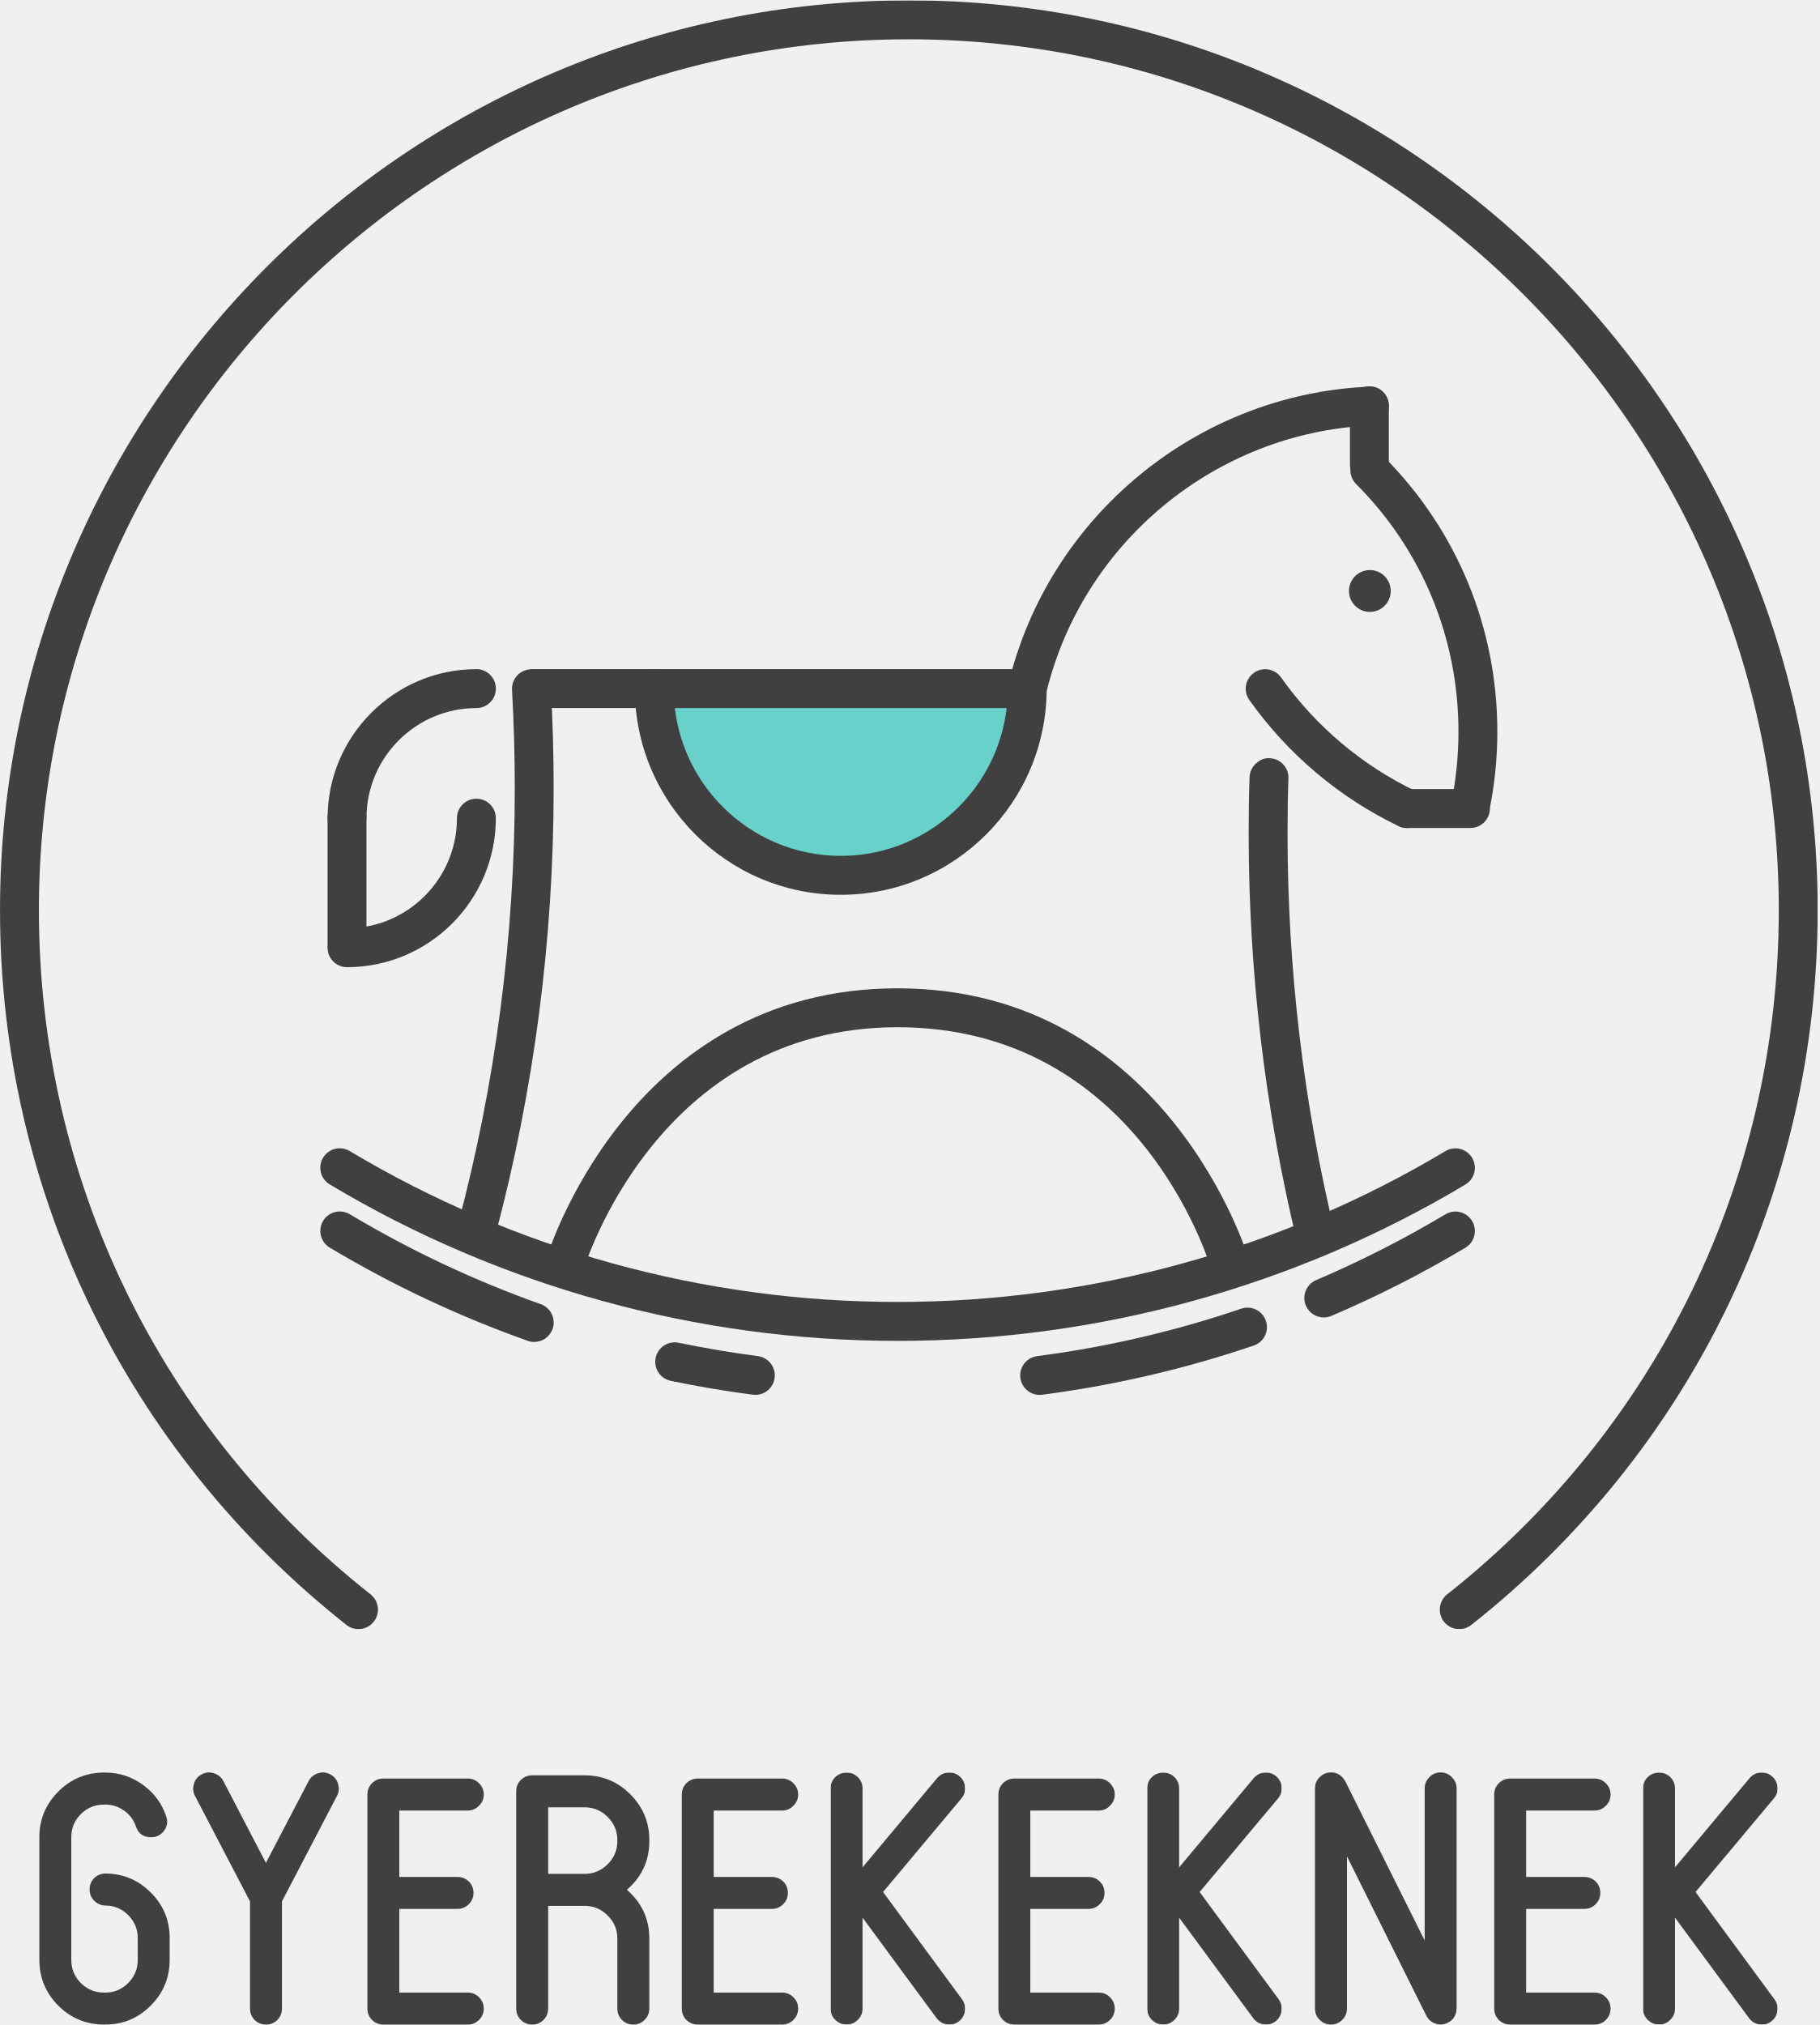
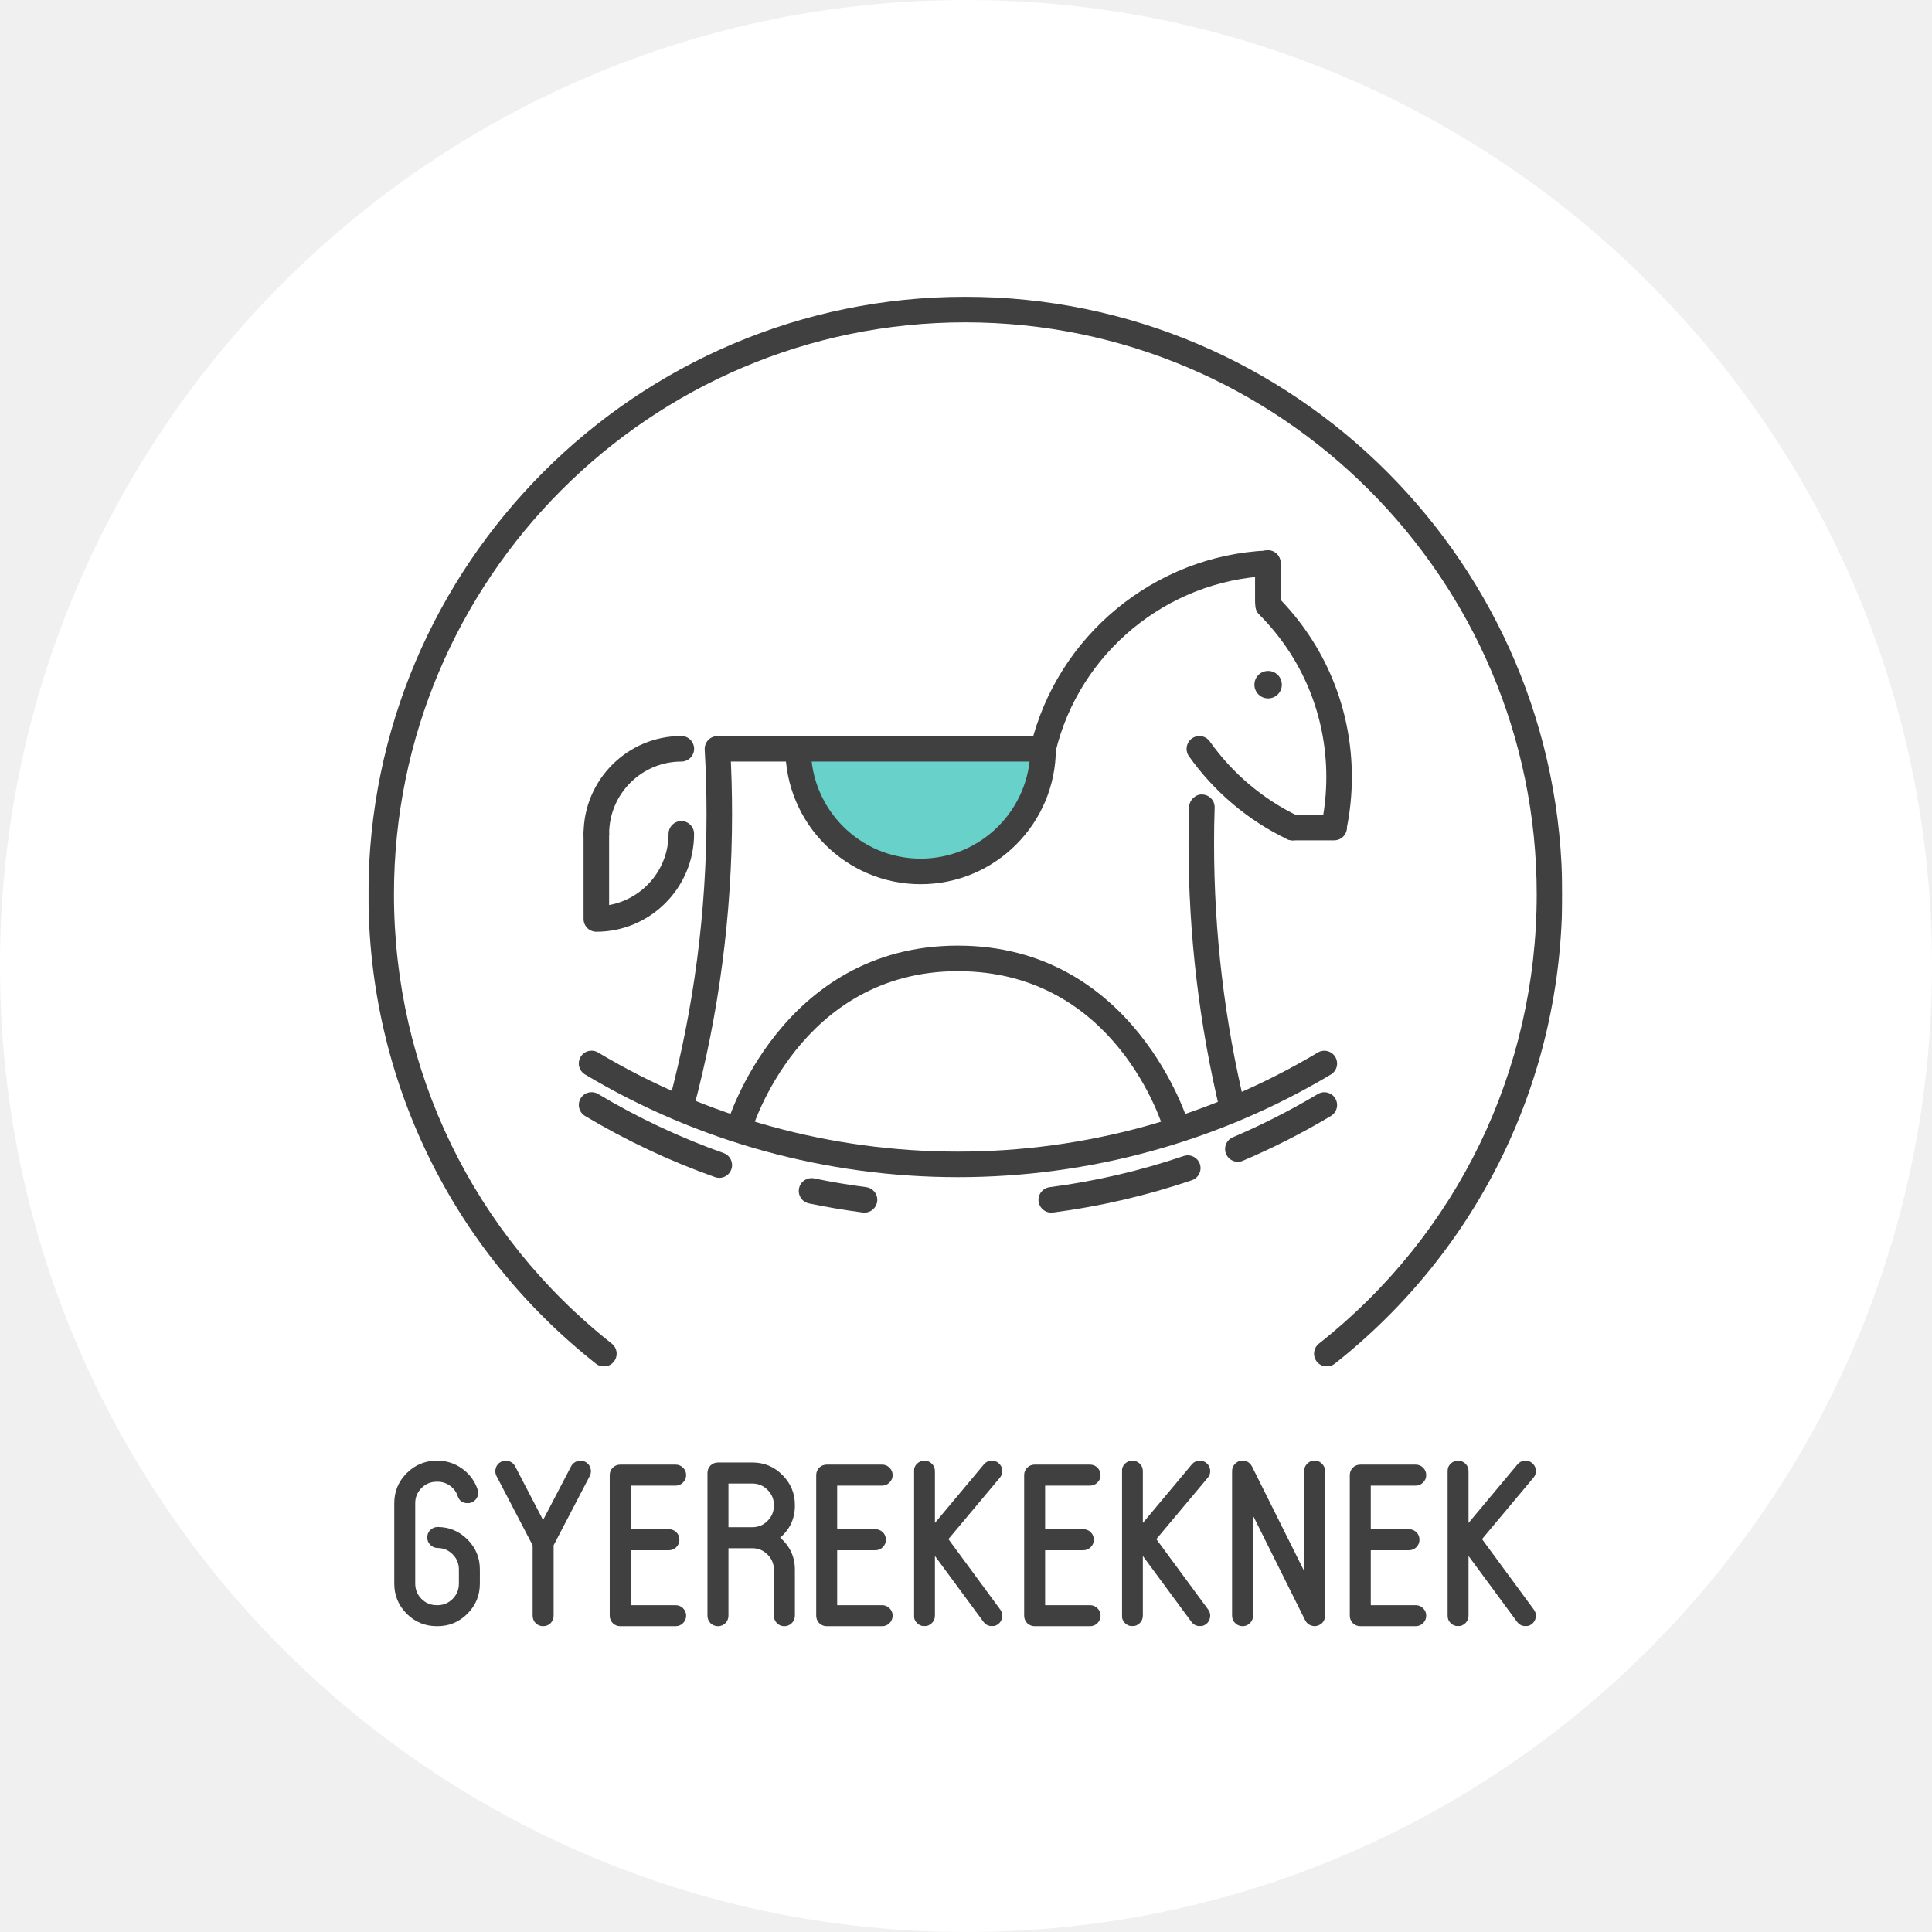
- <svg xmlns="http://www.w3.org/2000/svg" xmlns:xlink="http://www.w3.org/1999/xlink" width="133px" height="148px" viewBox="0 0 133 148" version="1.1">
+ <svg xmlns="http://www.w3.org/2000/svg" xmlns:xlink="http://www.w3.org/1999/xlink" width="215px" height="215px" viewBox="0 0 215 215" version="1.1">
  <defs>
-     <polygon id="path-1" points="0.002 18.888 9.836 18.888 9.836 0.464 0.002 0.464 0.002 18.888" />
-     <polygon id="path-3" points="0.41 18.888 10.241 18.888 10.241 0.464 0.41 0.464 0.41 18.888" />
-     <polygon id="path-5" points="0.735 18.888 10.568 18.888 10.568 0.464 0.735 0.464 0.735 18.888" />
-     <polygon id="path-7" points="132.851 0.001 132.851 119.041 0.001 119.041 0.001 0.001 132.851 0.001" />
+     <polygon id="path-1" points="0.002 18.888 9.836 18.888 9.836 0.464 0.002 0.464" />
+     <polygon id="path-3" points="0.41 18.888 10.241 18.888 10.241 0.464 0.41 0.464" />
+     <polygon id="path-5" points="0.735 18.888 10.568 18.888 10.568 0.464 0.735 0.464" />
+     <polygon id="path-7" points="132.851 0.001 132.851 119.041 0.001 119.041 0.001 0.001" />
  </defs>
-   <g id="monitor" stroke="none" stroke-width="1" fill="none" fill-rule="evenodd">
-     <g id="gyerekeknek" transform="translate(-616, -184)">
-       <g id="HEADER_ICON" transform="translate(616, 184)">
-         <path d="M75.078,50.328 C75.078,57.865 68.98,63.976 61.452,63.976 C53.925,63.976 47.82,57.865 47.82,50.328 L75.078,50.328 Z" id="Fill-1" fill="#68D1C9" />
-         <path d="M7.707,136.928 C9.005,136.937 10.116,137.404 11.031,138.328 C11.946,139.244 12.401,140.354 12.401,141.654 L12.401,143.23 C12.401,144.539 11.941,145.654 11.017,146.582 C10.094,147.507 8.982,147.967 7.684,147.967 L7.607,147.967 C6.303,147.967 5.186,147.507 4.259,146.582 C3.339,145.654 2.876,144.539 2.876,143.23 L2.876,134.277 C2.876,132.977 3.339,131.864 4.259,130.94 C5.186,130.015 6.303,129.551 7.607,129.551 L7.684,129.551 C8.707,129.551 9.633,129.853 10.454,130.453 C11.27,131.045 11.836,131.816 12.151,132.766 C12.279,133.133 12.225,133.477 11.992,133.802 C11.75,134.12 11.435,134.277 11.043,134.277 C10.486,134.277 10.119,134.024 9.943,133.514 C9.784,133.031 9.5,132.641 9.082,132.339 C8.667,132.041 8.201,131.89 7.684,131.89 L7.607,131.89 C6.939,131.89 6.374,132.123 5.908,132.59 C5.442,133.056 5.209,133.62 5.209,134.277 L5.209,143.23 C5.209,143.896 5.442,144.462 5.908,144.932 C6.374,145.398 6.939,145.632 7.607,145.632 L7.684,145.632 C8.34,145.632 8.903,145.398 9.369,144.932 C9.835,144.462 10.068,143.896 10.068,143.23 L10.068,141.654 C10.068,140.997 9.835,140.434 9.369,139.967 C8.903,139.5 8.34,139.267 7.684,139.267 C7.368,139.259 7.096,139.136 6.871,138.903 C6.655,138.678 6.547,138.408 6.547,138.092 C6.547,137.773 6.655,137.503 6.871,137.278 C7.096,137.054 7.368,136.937 7.684,136.928 L7.707,136.928 Z" id="Fill-3" fill="#404041" />
-         <path d="M24.13,129.677 C24.422,129.827 24.613,130.055 24.704,130.365 C24.803,130.672 24.781,130.968 24.63,131.253 L20.609,138.966 L20.609,146.793 C20.609,147.117 20.495,147.399 20.274,147.632 C20.04,147.857 19.759,147.968 19.435,147.968 C19.117,147.968 18.844,147.857 18.611,147.632 C18.387,147.399 18.273,147.117 18.273,146.793 L18.273,138.966 L14.249,131.253 C14.101,130.968 14.079,130.672 14.178,130.365 C14.266,130.055 14.462,129.827 14.749,129.677 C15.033,129.526 15.329,129.5 15.639,129.603 C15.946,129.702 16.176,129.893 16.326,130.177 L19.435,136.152 L22.555,130.177 C22.706,129.893 22.936,129.702 23.243,129.603 C23.553,129.5 23.846,129.526 24.13,129.677" id="Fill-5" fill="#404041" />
-         <path d="M34.181,145.631 C34.508,145.631 34.781,145.744 35.008,145.969 C35.241,146.202 35.358,146.476 35.358,146.794 C35.358,147.119 35.241,147.397 35.008,147.631 C34.781,147.855 34.508,147.969 34.181,147.969 L28.026,147.969 C27.702,147.969 27.421,147.855 27.188,147.631 C26.966,147.397 26.852,147.119 26.852,146.794 L26.852,131.152 C26.852,130.836 26.966,130.56 27.188,130.327 C27.421,130.102 27.702,129.988 28.026,129.988 L34.181,129.988 C34.508,129.988 34.781,130.102 35.008,130.327 C35.241,130.56 35.358,130.836 35.358,131.152 C35.358,131.476 35.241,131.752 35.008,131.977 C34.781,132.21 34.508,132.327 34.181,132.327 L29.185,132.327 L29.185,137.178 L33.431,137.178 C33.761,137.178 34.036,137.292 34.269,137.516 C34.494,137.741 34.608,138.017 34.608,138.341 C34.608,138.666 34.494,138.942 34.269,139.166 C34.036,139.4 33.761,139.516 33.431,139.516 L29.185,139.516 L29.185,145.631 L34.181,145.631 Z" id="Fill-7" fill="#404041" />
-         <path d="M40.065,136.953 L42.724,136.953 C43.384,136.953 43.943,136.72 44.41,136.253 C44.884,135.787 45.12,135.221 45.12,134.552 L45.12,134.478 C45.12,133.818 44.884,133.257 44.41,132.791 C43.943,132.324 43.384,132.091 42.724,132.091 L40.065,132.091 L40.065,136.953 Z M47.459,134.552 C47.459,135.986 46.913,137.175 45.819,138.117 C46.913,139.067 47.459,140.254 47.459,141.679 L47.459,146.792 C47.459,147.119 47.342,147.398 47.109,147.631 C46.882,147.856 46.609,147.969 46.282,147.969 C45.958,147.969 45.685,147.856 45.458,147.631 C45.234,147.398 45.12,147.119 45.12,146.792 L45.12,141.679 C45.12,141.022 44.884,140.458 44.41,139.992 C43.943,139.525 43.384,139.292 42.724,139.292 L40.065,139.292 L40.065,146.792 C40.065,147.119 39.954,147.398 39.726,147.631 C39.493,147.856 39.221,147.969 38.905,147.969 C38.578,147.969 38.3,147.856 38.067,147.631 C37.842,147.398 37.729,147.119 37.729,146.792 L37.729,130.913 C37.729,130.589 37.842,130.316 38.067,130.088 C38.3,129.863 38.578,129.752 38.905,129.752 L42.724,129.752 C44.032,129.752 45.148,130.213 46.069,131.141 C46.996,132.065 47.459,133.178 47.459,134.478 L47.459,134.552 Z" id="Fill-9" fill="#404041" />
-         <path d="M57.16,145.631 C57.486,145.631 57.759,145.744 57.986,145.969 C58.22,146.202 58.336,146.476 58.336,146.794 C58.336,147.119 58.22,147.397 57.986,147.631 C57.759,147.855 57.486,147.969 57.16,147.969 L51.004,147.969 C50.68,147.969 50.399,147.855 50.166,147.631 C49.944,147.397 49.831,147.119 49.831,146.794 L49.831,131.152 C49.831,130.836 49.944,130.56 50.166,130.327 C50.399,130.102 50.68,129.988 51.004,129.988 L57.16,129.988 C57.486,129.988 57.759,130.102 57.986,130.327 C58.22,130.56 58.336,130.836 58.336,131.152 C58.336,131.476 58.22,131.752 57.986,131.977 C57.759,132.21 57.486,132.327 57.16,132.327 L52.164,132.327 L52.164,137.178 L56.409,137.178 C56.739,137.178 57.015,137.292 57.248,137.516 C57.472,137.741 57.586,138.017 57.586,138.341 C57.586,138.666 57.472,138.942 57.248,139.166 C57.015,139.4 56.739,139.516 56.409,139.516 L52.164,139.516 L52.164,145.631 L57.16,145.631 Z" id="Fill-11" fill="#404041" />
-         <g id="Group-15" transform="translate(60.70388, 129.0832)">
+   <g id="Page-1" stroke="none" stroke-width="1" fill="none" fill-rule="evenodd">
+     <circle id="Oval" fill="#FFFFFF" cx="107.5" cy="107.5" r="107.5" />
+     <g id="kidsbig" transform="translate(41, 33)">
+       <path d="M75.078,50.328 C75.078,57.865 68.98,63.976 61.452,63.976 C53.925,63.976 47.82,57.865 47.82,50.328 L75.078,50.328 Z" id="Fill-1" fill="#68D1C9" fill-rule="nonzero" />
+       <path d="M7.707,136.928 C9.005,136.937 10.116,137.404 11.031,138.328 C11.946,139.244 12.401,140.354 12.401,141.654 L12.401,143.23 C12.401,144.539 11.941,145.654 11.017,146.582 C10.094,147.507 8.982,147.967 7.684,147.967 L7.607,147.967 C6.303,147.967 5.186,147.507 4.259,146.582 C3.339,145.654 2.876,144.539 2.876,143.23 L2.876,134.277 C2.876,132.977 3.339,131.864 4.259,130.94 C5.186,130.015 6.303,129.551 7.607,129.551 L7.684,129.551 C8.707,129.551 9.633,129.853 10.454,130.453 C11.27,131.045 11.836,131.816 12.151,132.766 C12.279,133.133 12.225,133.477 11.992,133.802 C11.75,134.12 11.435,134.277 11.043,134.277 C10.486,134.277 10.119,134.024 9.943,133.514 C9.784,133.031 9.5,132.641 9.082,132.339 C8.667,132.041 8.201,131.89 7.684,131.89 L7.607,131.89 C6.939,131.89 6.374,132.123 5.908,132.59 C5.442,133.056 5.209,133.62 5.209,134.277 L5.209,143.23 C5.209,143.896 5.442,144.462 5.908,144.932 C6.374,145.398 6.939,145.632 7.607,145.632 L7.684,145.632 C8.34,145.632 8.903,145.398 9.369,144.932 C9.835,144.462 10.068,143.896 10.068,143.23 L10.068,141.654 C10.068,140.997 9.835,140.434 9.369,139.967 C8.903,139.5 8.34,139.267 7.684,139.267 C7.368,139.259 7.096,139.136 6.871,138.903 C6.655,138.678 6.547,138.408 6.547,138.092 C6.547,137.773 6.655,137.503 6.871,137.278 C7.096,137.054 7.368,136.937 7.684,136.928 L7.707,136.928 Z" id="Fill-3" fill="#404041" fill-rule="nonzero" />
+       <path d="M24.13,129.677 C24.422,129.827 24.613,130.055 24.704,130.365 C24.803,130.672 24.781,130.968 24.63,131.253 L20.609,138.966 L20.609,146.793 C20.609,147.117 20.495,147.399 20.274,147.632 C20.04,147.857 19.759,147.968 19.435,147.968 C19.117,147.968 18.844,147.857 18.611,147.632 C18.387,147.399 18.273,147.117 18.273,146.793 L18.273,138.966 L14.249,131.253 C14.101,130.968 14.079,130.672 14.178,130.365 C14.266,130.055 14.462,129.827 14.749,129.677 C15.033,129.526 15.329,129.5 15.639,129.603 C15.946,129.702 16.176,129.893 16.326,130.177 L19.435,136.152 L22.555,130.177 C22.706,129.893 22.936,129.702 23.243,129.603 C23.553,129.5 23.846,129.526 24.13,129.677" id="Fill-5" fill="#404041" fill-rule="nonzero" />
+       <path d="M34.181,145.631 C34.508,145.631 34.781,145.744 35.008,145.969 C35.241,146.202 35.358,146.476 35.358,146.794 C35.358,147.119 35.241,147.397 35.008,147.631 C34.781,147.855 34.508,147.969 34.181,147.969 L28.026,147.969 C27.702,147.969 27.421,147.855 27.188,147.631 C26.966,147.397 26.852,147.119 26.852,146.794 L26.852,131.152 C26.852,130.836 26.966,130.56 27.188,130.327 C27.421,130.102 27.702,129.988 28.026,129.988 L34.181,129.988 C34.508,129.988 34.781,130.102 35.008,130.327 C35.241,130.56 35.358,130.836 35.358,131.152 C35.358,131.476 35.241,131.752 35.008,131.977 C34.781,132.21 34.508,132.327 34.181,132.327 L29.185,132.327 L29.185,137.178 L33.431,137.178 C33.761,137.178 34.036,137.292 34.269,137.516 C34.494,137.741 34.608,138.017 34.608,138.341 C34.608,138.666 34.494,138.942 34.269,139.166 C34.036,139.4 33.761,139.516 33.431,139.516 L29.185,139.516 L29.185,145.631 L34.181,145.631 Z" id="Fill-7" fill="#404041" fill-rule="nonzero" />
+       <path d="M40.065,136.953 L42.724,136.953 C43.384,136.953 43.943,136.72 44.41,136.253 C44.884,135.787 45.12,135.221 45.12,134.552 L45.12,134.478 C45.12,133.818 44.884,133.257 44.41,132.791 C43.943,132.324 43.384,132.091 42.724,132.091 L40.065,132.091 L40.065,136.953 Z M47.459,134.552 C47.459,135.986 46.913,137.175 45.819,138.117 C46.913,139.067 47.459,140.254 47.459,141.679 L47.459,146.792 C47.459,147.119 47.342,147.398 47.109,147.631 C46.882,147.856 46.609,147.969 46.282,147.969 C45.958,147.969 45.685,147.856 45.458,147.631 C45.234,147.398 45.12,147.119 45.12,146.792 L45.12,141.679 C45.12,141.022 44.884,140.458 44.41,139.992 C43.943,139.525 43.384,139.292 42.724,139.292 L40.065,139.292 L40.065,146.792 C40.065,147.119 39.954,147.398 39.726,147.631 C39.493,147.856 39.221,147.969 38.905,147.969 C38.578,147.969 38.3,147.856 38.067,147.631 C37.842,147.398 37.729,147.119 37.729,146.792 L37.729,130.913 C37.729,130.589 37.842,130.316 38.067,130.088 C38.3,129.863 38.578,129.752 38.905,129.752 L42.724,129.752 C44.032,129.752 45.148,130.213 46.069,131.141 C46.996,132.065 47.459,133.178 47.459,134.478 L47.459,134.552 Z" id="Fill-9" fill="#404041" fill-rule="nonzero" />
+       <path d="M57.16,145.631 C57.486,145.631 57.759,145.744 57.986,145.969 C58.22,146.202 58.336,146.476 58.336,146.794 C58.336,147.119 58.22,147.397 57.986,147.631 C57.759,147.855 57.486,147.969 57.16,147.969 L51.004,147.969 C50.68,147.969 50.399,147.855 50.166,147.631 C49.944,147.397 49.831,147.119 49.831,146.794 L49.831,131.152 C49.831,130.836 49.944,130.56 50.166,130.327 C50.399,130.102 50.68,129.988 51.004,129.988 L57.16,129.988 C57.486,129.988 57.759,130.102 57.986,130.327 C58.22,130.56 58.336,130.836 58.336,131.152 C58.336,131.476 58.22,131.752 57.986,131.977 C57.759,132.21 57.486,132.327 57.16,132.327 L52.164,132.327 L52.164,137.178 L56.409,137.178 C56.739,137.178 57.015,137.292 57.248,137.516 C57.472,137.741 57.586,138.017 57.586,138.341 C57.586,138.666 57.472,138.942 57.248,139.166 C57.015,139.4 56.739,139.516 56.409,139.516 L52.164,139.516 L52.164,145.631 L57.16,145.631 Z" id="Fill-11" fill="#404041" fill-rule="nonzero" />
+       <g id="Group-15" transform="translate(60.70388, 129.0832)">
+         <g id="Fill-13-Clipped">
          <mask id="mask-2" fill="white">
            <use xlink:href="#path-1" />
          </mask>
-           <g id="Clip-14" />
-           <path d="M9.607,17.035 C9.797,17.294 9.871,17.581 9.82,17.897 C9.772,18.215 9.621,18.469 9.371,18.659 C9.11,18.853 8.825,18.924 8.507,18.873 C8.192,18.821 7.939,18.668 7.746,18.409 L2.338,11.071 L2.338,17.709 C2.338,18.036 2.227,18.309 2,18.534 C1.767,18.767 1.497,18.884 1.178,18.884 C0.852,18.884 0.573,18.767 0.34,18.534 C0.116,18.309 0.002,18.036 0.002,17.709 L0.002,1.631 C0.002,1.307 0.116,1.031 0.34,0.806 C0.573,0.582 0.852,0.468 1.178,0.468 C1.497,0.468 1.767,0.582 2,0.806 C2.227,1.031 2.338,1.307 2.338,1.631 L2.338,7.396 L7.794,0.869 C8.007,0.627 8.266,0.493 8.584,0.468 C8.908,0.442 9.192,0.536 9.431,0.744 C9.672,0.951 9.806,1.213 9.831,1.532 C9.857,1.848 9.766,2.126 9.556,2.368 L3.838,9.196 L9.607,17.035 Z" id="Fill-13" fill="#404041" mask="url(#mask-2)" />
+           <g id="path-1" />
+           <path d="M9.607,17.035 C9.797,17.294 9.871,17.581 9.82,17.897 C9.772,18.215 9.621,18.469 9.371,18.659 C9.11,18.853 8.825,18.924 8.507,18.873 C8.192,18.821 7.939,18.668 7.746,18.409 L2.338,11.071 L2.338,17.709 C2.338,18.036 2.227,18.309 2,18.534 C1.767,18.767 1.497,18.884 1.178,18.884 C0.852,18.884 0.573,18.767 0.34,18.534 C0.116,18.309 0.002,18.036 0.002,17.709 L0.002,1.631 C0.002,1.307 0.116,1.031 0.34,0.806 C0.573,0.582 0.852,0.468 1.178,0.468 C1.497,0.468 1.767,0.582 2,0.806 C2.227,1.031 2.338,1.307 2.338,1.631 L2.338,7.396 L7.794,0.869 C8.007,0.627 8.266,0.493 8.584,0.468 C8.908,0.442 9.192,0.536 9.431,0.744 C9.672,0.951 9.806,1.213 9.831,1.532 C9.857,1.848 9.766,2.126 9.556,2.368 L3.838,9.196 L9.607,17.035 Z" id="Fill-13" fill="#404041" fill-rule="nonzero" mask="url(#mask-2)" />
        </g>
-         <path d="M80.301,145.631 C80.625,145.631 80.901,145.744 81.125,145.969 C81.358,146.202 81.475,146.476 81.475,146.794 C81.475,147.119 81.358,147.397 81.125,147.631 C80.901,147.855 80.625,147.969 80.301,147.969 L74.143,147.969 C73.822,147.969 73.541,147.855 73.308,147.631 C73.083,147.397 72.972,147.119 72.972,146.794 L72.972,131.152 C72.972,130.836 73.083,130.56 73.308,130.327 C73.541,130.102 73.822,129.988 74.143,129.988 L80.301,129.988 C80.625,129.988 80.901,130.102 81.125,130.327 C81.358,130.56 81.475,130.836 81.475,131.152 C81.475,131.476 81.358,131.752 81.125,131.977 C80.901,132.21 80.625,132.327 80.301,132.327 L75.305,132.327 L75.305,137.178 L79.551,137.178 C79.878,137.178 80.153,137.292 80.386,137.516 C80.614,137.741 80.725,138.017 80.725,138.341 C80.725,138.666 80.614,138.942 80.386,139.166 C80.153,139.4 79.878,139.516 79.551,139.516 L75.305,139.516 L75.305,145.631 L80.301,145.631 Z" id="Fill-16" fill="#404041" />
-         <g id="Group-20" transform="translate(83.43777, 129.0832)">
+       </g>
+       <path d="M80.301,145.631 C80.625,145.631 80.901,145.744 81.125,145.969 C81.358,146.202 81.475,146.476 81.475,146.794 C81.475,147.119 81.358,147.397 81.125,147.631 C80.901,147.855 80.625,147.969 80.301,147.969 L74.143,147.969 C73.822,147.969 73.541,147.855 73.308,147.631 C73.083,147.397 72.972,147.119 72.972,146.794 L72.972,131.152 C72.972,130.836 73.083,130.56 73.308,130.327 C73.541,130.102 73.822,129.988 74.143,129.988 L80.301,129.988 C80.625,129.988 80.901,130.102 81.125,130.327 C81.358,130.56 81.475,130.836 81.475,131.152 C81.475,131.476 81.358,131.752 81.125,131.977 C80.901,132.21 80.625,132.327 80.301,132.327 L75.305,132.327 L75.305,137.178 L79.551,137.178 C79.878,137.178 80.153,137.292 80.386,137.516 C80.614,137.741 80.725,138.017 80.725,138.341 C80.725,138.666 80.614,138.942 80.386,139.166 C80.153,139.4 79.878,139.516 79.551,139.516 L75.305,139.516 L75.305,145.631 L80.301,145.631 Z" id="Fill-16" fill="#404041" fill-rule="nonzero" />
+       <g id="Group-20" transform="translate(83.43777, 129.0832)">
+         <g id="Fill-18-Clipped">
          <mask id="mask-4" fill="white">
            <use xlink:href="#path-3" />
          </mask>
-           <g id="Clip-19" />
-           <path d="M10.015,17.035 C10.202,17.294 10.276,17.581 10.225,17.897 C10.177,18.215 10.026,18.469 9.776,18.659 C9.517,18.853 9.233,18.924 8.915,18.873 C8.6,18.821 8.344,18.668 8.153,18.409 L2.743,11.071 L2.743,17.709 C2.743,18.036 2.632,18.309 2.407,18.534 C2.174,18.767 1.902,18.884 1.583,18.884 C1.259,18.884 0.978,18.767 0.745,18.534 C0.523,18.309 0.41,18.036 0.41,17.709 L0.41,1.631 C0.41,1.307 0.523,1.031 0.745,0.806 C0.978,0.582 1.259,0.468 1.583,0.468 C1.902,0.468 2.174,0.582 2.407,0.806 C2.632,1.031 2.743,1.307 2.743,1.631 L2.743,7.396 L8.202,0.869 C8.412,0.627 8.671,0.493 8.989,0.468 C9.316,0.442 9.6,0.536 9.839,0.744 C10.08,0.951 10.214,1.213 10.236,1.532 C10.265,1.848 10.171,2.126 9.964,2.368 L4.243,9.196 L10.015,17.035 Z" id="Fill-18" fill="#404041" mask="url(#mask-4)" />
+           <g id="path-3" />
+           <path d="M10.015,17.035 C10.202,17.294 10.276,17.581 10.225,17.897 C10.177,18.215 10.026,18.469 9.776,18.659 C9.517,18.853 9.233,18.924 8.915,18.873 C8.6,18.821 8.344,18.668 8.153,18.409 L2.743,11.071 L2.743,17.709 C2.743,18.036 2.632,18.309 2.407,18.534 C2.174,18.767 1.902,18.884 1.583,18.884 C1.259,18.884 0.978,18.767 0.745,18.534 C0.523,18.309 0.41,18.036 0.41,17.709 L0.41,1.631 C0.41,1.307 0.523,1.031 0.745,0.806 C0.978,0.582 1.259,0.468 1.583,0.468 C1.902,0.468 2.174,0.582 2.407,0.806 C2.632,1.031 2.743,1.307 2.743,1.631 L2.743,7.396 L8.202,0.869 C8.412,0.627 8.671,0.493 8.989,0.468 C9.316,0.442 9.6,0.536 9.839,0.744 C10.08,0.951 10.214,1.213 10.236,1.532 C10.265,1.848 10.171,2.126 9.964,2.368 L4.243,9.196 L10.015,17.035 Z" id="Fill-18" fill="#404041" fill-rule="nonzero" mask="url(#mask-4)" />
        </g>
-         <path d="M106.451,146.856 C106.451,146.907 106.446,146.952 106.44,146.992 L106.44,147.018 C106.363,147.393 106.159,147.664 105.826,147.831 C105.536,147.982 105.241,148.005 104.943,147.905 C104.63,147.806 104.403,147.615 104.255,147.331 L98.449,135.677 L98.449,146.793 C98.449,147.117 98.335,147.393 98.108,147.618 C97.875,147.851 97.602,147.968 97.284,147.968 C96.96,147.968 96.682,147.851 96.449,147.618 C96.221,147.393 96.11,147.117 96.11,146.793 L96.11,130.715 C96.11,130.388 96.221,130.115 96.449,129.89 C96.682,129.657 96.96,129.54 97.284,129.54 C97.651,129.54 97.955,129.688 98.199,129.99 L98.199,130.001 C98.23,130.035 98.259,130.081 98.284,130.141 C98.293,130.141 98.301,130.143 98.31,130.152 C98.31,130.169 98.316,130.178 98.321,130.178 L104.13,141.828 L104.13,130.715 C104.13,130.388 104.243,130.115 104.465,129.89 C104.692,129.657 104.965,129.54 105.292,129.54 C105.613,129.54 105.892,129.657 106.113,129.89 C106.346,130.115 106.463,130.388 106.463,130.715 L106.463,146.793 L106.463,146.756 C106.463,146.756 106.46,146.79 106.451,146.856" id="Fill-21" fill="#404041" />
-         <path d="M116.542,145.631 C116.866,145.631 117.141,145.744 117.366,145.969 C117.599,146.202 117.715,146.476 117.715,146.794 C117.715,147.119 117.599,147.397 117.366,147.631 C117.141,147.855 116.866,147.969 116.542,147.969 L110.386,147.969 C110.06,147.969 109.781,147.855 109.548,147.631 C109.324,147.397 109.21,147.119 109.21,146.794 L109.21,131.152 C109.21,130.836 109.324,130.56 109.548,130.327 C109.781,130.102 110.06,129.988 110.386,129.988 L116.542,129.988 C116.866,129.988 117.141,130.102 117.366,130.327 C117.599,130.56 117.715,130.836 117.715,131.152 C117.715,131.476 117.599,131.752 117.366,131.977 C117.141,132.21 116.866,132.327 116.542,132.327 L111.546,132.327 L111.546,137.178 L115.791,137.178 C116.118,137.178 116.397,137.292 116.63,137.516 C116.851,137.741 116.965,138.017 116.965,138.341 C116.965,138.666 116.851,138.942 116.63,139.166 C116.397,139.4 116.118,139.516 115.791,139.516 L111.546,139.516 L111.546,145.631 L116.542,145.631 Z" id="Fill-23" fill="#404041" />
-         <g id="Group-27" transform="translate(119.353, 129.0832)">
+       </g>
+       <path d="M106.451,146.856 C106.451,146.907 106.446,146.952 106.44,146.992 L106.44,147.018 C106.363,147.393 106.159,147.664 105.826,147.831 C105.536,147.982 105.241,148.005 104.943,147.905 C104.63,147.806 104.403,147.615 104.255,147.331 L98.449,135.677 L98.449,146.793 C98.449,147.117 98.335,147.393 98.108,147.618 C97.875,147.851 97.602,147.968 97.284,147.968 C96.96,147.968 96.682,147.851 96.449,147.618 C96.221,147.393 96.11,147.117 96.11,146.793 L96.11,130.715 C96.11,130.388 96.221,130.115 96.449,129.89 C96.682,129.657 96.96,129.54 97.284,129.54 C97.651,129.54 97.955,129.688 98.199,129.99 L98.199,130.001 C98.23,130.035 98.259,130.081 98.284,130.141 C98.293,130.141 98.301,130.143 98.31,130.152 C98.31,130.169 98.316,130.178 98.321,130.178 L104.13,141.828 L104.13,130.715 C104.13,130.388 104.243,130.115 104.465,129.89 C104.692,129.657 104.965,129.54 105.292,129.54 C105.613,129.54 105.892,129.657 106.113,129.89 C106.346,130.115 106.463,130.388 106.463,130.715 L106.463,146.793 L106.463,146.756 C106.463,146.756 106.46,146.79 106.451,146.856" id="Fill-21" fill="#404041" fill-rule="nonzero" />
+       <path d="M116.542,145.631 C116.866,145.631 117.141,145.744 117.366,145.969 C117.599,146.202 117.715,146.476 117.715,146.794 C117.715,147.119 117.599,147.397 117.366,147.631 C117.141,147.855 116.866,147.969 116.542,147.969 L110.386,147.969 C110.06,147.969 109.781,147.855 109.548,147.631 C109.324,147.397 109.21,147.119 109.21,146.794 L109.21,131.152 C109.21,130.836 109.324,130.56 109.548,130.327 C109.781,130.102 110.06,129.988 110.386,129.988 L116.542,129.988 C116.866,129.988 117.141,130.102 117.366,130.327 C117.599,130.56 117.715,130.836 117.715,131.152 C117.715,131.476 117.599,131.752 117.366,131.977 C117.141,132.21 116.866,132.327 116.542,132.327 L111.546,132.327 L111.546,137.178 L115.791,137.178 C116.118,137.178 116.397,137.292 116.63,137.516 C116.851,137.741 116.965,138.017 116.965,138.341 C116.965,138.666 116.851,138.942 116.63,139.166 C116.397,139.4 116.118,139.516 115.791,139.516 L111.546,139.516 L111.546,145.631 L116.542,145.631 Z" id="Fill-23" fill="#404041" fill-rule="nonzero" />
+       <g id="Group-27" transform="translate(119.353, 129.0832)">
+         <g id="Fill-25-Clipped">
          <mask id="mask-6" fill="white">
            <use xlink:href="#path-5" />
          </mask>
-           <g id="Clip-26" />
-           <path d="M10.337,17.035 C10.531,17.294 10.602,17.581 10.551,17.897 C10.502,18.215 10.352,18.469 10.102,18.659 C9.843,18.853 9.556,18.924 9.238,18.873 C8.922,18.821 8.669,18.668 8.479,18.409 L3.071,11.071 L3.071,17.709 C3.071,18.036 2.957,18.309 2.733,18.534 C2.5,18.767 2.227,18.884 1.909,18.884 C1.585,18.884 1.306,18.767 1.073,18.534 C0.846,18.309 0.735,18.036 0.735,17.709 L0.735,1.631 C0.735,1.307 0.846,1.031 1.073,0.806 C1.306,0.582 1.585,0.468 1.909,0.468 C2.227,0.468 2.5,0.582 2.733,0.806 C2.957,1.031 3.071,1.307 3.071,1.631 L3.071,7.396 L8.527,0.869 C8.737,0.627 8.999,0.493 9.317,0.468 C9.638,0.442 9.922,0.536 10.164,0.744 C10.403,0.951 10.536,1.213 10.565,1.532 C10.587,1.848 10.499,2.126 10.286,2.368 L4.572,9.196 L10.337,17.035 Z" id="Fill-25" fill="#404041" mask="url(#mask-6)" />
+           <g id="path-5" />
+           <path d="M10.337,17.035 C10.531,17.294 10.602,17.581 10.551,17.897 C10.502,18.215 10.352,18.469 10.102,18.659 C9.843,18.853 9.556,18.924 9.238,18.873 C8.922,18.821 8.669,18.668 8.479,18.409 L3.071,11.071 L3.071,17.709 C3.071,18.036 2.957,18.309 2.733,18.534 C2.5,18.767 2.227,18.884 1.909,18.884 C1.585,18.884 1.306,18.767 1.073,18.534 C0.846,18.309 0.735,18.036 0.735,17.709 L0.735,1.631 C0.735,1.307 0.846,1.031 1.073,0.806 C1.306,0.582 1.585,0.468 1.909,0.468 C2.227,0.468 2.5,0.582 2.733,0.806 C2.957,1.031 3.071,1.307 3.071,1.631 L3.071,7.396 L8.527,0.869 C8.737,0.627 8.999,0.493 9.317,0.468 C9.638,0.442 9.922,0.536 10.164,0.744 C10.403,0.951 10.536,1.213 10.565,1.532 C10.587,1.848 10.499,2.126 10.286,2.368 L4.572,9.196 L10.337,17.035 Z" id="Fill-25" fill="#404041" fill-rule="nonzero" mask="url(#mask-6)" />
        </g>
-         <g id="Group-30" transform="translate(0, 0.026259)">
+       </g>
+       <g id="Group-30" transform="translate(0, 0.026259)">
+         <g id="Fill-28-Clipped">
          <mask id="mask-8" fill="white">
            <use xlink:href="#path-7" />
          </mask>
-           <g id="Clip-29" />
-           <path d="M106.654,119.04 C106.236,119.04 105.819,118.855 105.537,118.499 C105.054,117.882 105.159,116.985 105.773,116.499 C121.175,104.333 130.01,86.108 130.01,66.493 C130.01,31.399 101.482,2.846 66.415,2.846 C31.359,2.846 2.843,31.399 2.843,66.493 C2.843,86.105 11.678,104.333 27.083,116.499 C27.699,116.985 27.804,117.882 27.318,118.499 C26.833,119.116 25.94,119.222 25.324,118.735 C9.231,106.023 0.001,86.981 0.001,66.493 C0.001,29.831 29.794,0.001 66.415,0.001 C103.048,0.001 132.852,29.831 132.852,66.493 C132.852,86.984 123.625,106.023 107.535,118.735 C107.274,118.94 106.961,119.04 106.654,119.04" id="Fill-28" fill="#404041" mask="url(#mask-8)" />
+           <g id="path-7" />
+           <path d="M106.654,119.04 C106.236,119.04 105.819,118.855 105.537,118.499 C105.054,117.882 105.159,116.985 105.773,116.499 C121.175,104.333 130.01,86.108 130.01,66.493 C130.01,31.399 101.482,2.846 66.415,2.846 C31.359,2.846 2.843,31.399 2.843,66.493 C2.843,86.105 11.678,104.333 27.083,116.499 C27.699,116.985 27.804,117.882 27.318,118.499 C26.833,119.116 25.94,119.222 25.324,118.735 C9.231,106.023 0.001,86.981 0.001,66.493 C0.001,29.831 29.794,0.001 66.415,0.001 C103.048,0.001 132.852,29.831 132.852,66.493 C132.852,86.984 123.625,106.023 107.535,118.735 C107.274,118.94 106.961,119.04 106.654,119.04" id="Fill-28" fill="#404041" fill-rule="nonzero" mask="url(#mask-8)" />
        </g>
-         <path d="M65.607,98 C50.958,98 36.604,94.045 24.103,86.568 C23.43,86.164 23.208,85.291 23.612,84.616 C24.015,83.942 24.882,83.723 25.561,84.127 C37.621,91.342 51.469,95.155 65.607,95.155 C79.739,95.155 93.584,91.342 105.65,84.13 C106.315,83.732 107.193,83.945 107.596,84.622 C108,85.299 107.778,86.17 107.105,86.574 C94.598,94.048 80.248,98 65.607,98" id="Fill-31" fill="#404041" />
-         <path d="M39.046,98.078 C38.887,98.078 38.731,98.052 38.571,97.995 C33.559,96.22 28.691,93.93 24.104,91.187 C23.434,90.783 23.212,89.91 23.613,89.235 C24.016,88.558 24.889,88.345 25.565,88.743 C29.987,91.389 34.684,93.6 39.521,95.315 C40.259,95.577 40.646,96.391 40.387,97.13 C40.177,97.714 39.631,98.078 39.046,98.078" id="Fill-33" fill="#404041" />
-         <path d="M55.211,101.945 C55.152,101.945 55.086,101.943 55.027,101.934 C53.029,101.675 51.008,101.334 49.022,100.921 C48.255,100.762 47.76,100.008 47.922,99.24 C48.081,98.466 48.846,97.979 49.599,98.136 C51.517,98.534 53.466,98.861 55.39,99.112 C56.169,99.214 56.717,99.928 56.618,100.705 C56.524,101.422 55.913,101.945 55.211,101.945" id="Fill-35" fill="#404041" />
-         <path d="M75.983,101.948 C75.281,101.948 74.67,101.424 74.577,100.708 C74.477,99.931 75.026,99.217 75.804,99.114 C80.871,98.457 85.89,97.291 90.723,95.646 C91.459,95.396 92.269,95.788 92.525,96.537 C92.778,97.279 92.38,98.09 91.638,98.34 C86.626,100.045 81.422,101.254 76.168,101.937 C76.108,101.945 76.043,101.948 75.983,101.948" id="Fill-37" fill="#404041" />
-         <path d="M96.752,96.289 C96.201,96.289 95.675,95.964 95.445,95.424 C95.138,94.698 95.474,93.864 96.198,93.557 C99.435,92.177 102.615,90.558 105.65,88.749 C106.315,88.348 107.193,88.564 107.596,89.241 C108,89.915 107.778,90.789 107.105,91.19 C103.962,93.071 100.665,94.746 97.306,96.175 C97.127,96.252 96.937,96.289 96.752,96.289" id="Fill-39" fill="#404041" />
-         <path d="M41.277,93.86 C41.147,93.86 41.013,93.843 40.88,93.803 C40.126,93.584 39.692,92.793 39.913,92.039 C39.97,91.843 45.901,72.232 65.597,72.232 C85.29,72.232 91.218,91.843 91.278,92.039 C91.497,92.793 91.065,93.581 90.312,93.8 C89.541,94.022 88.766,93.587 88.55,92.836 C88.337,92.11 83.133,75.077 65.597,75.077 C48.009,75.077 42.693,92.657 42.641,92.836 C42.46,93.456 41.894,93.86 41.277,93.86" id="Fill-41" fill="#404041" />
-         <path d="M96.192,91.899 C95.549,91.899 94.967,91.463 94.811,90.812 C92.458,81.076 91.264,71.018 91.264,60.918 C91.264,59.536 91.281,58.158 91.329,56.787 C91.361,56.002 92.102,55.348 92.801,55.416 C93.583,55.444 94.2,56.101 94.171,56.887 C94.123,58.224 94.106,59.57 94.106,60.918 C94.106,70.794 95.271,80.626 97.573,90.14 C97.757,90.906 97.289,91.674 96.524,91.859 C96.413,91.887 96.3,91.899 96.192,91.899" id="Fill-43" fill="#404041" />
-         <path d="M34.817,91.393 C34.698,91.393 34.573,91.379 34.45,91.345 C33.692,91.143 33.24,90.363 33.444,89.603 C36.218,79.219 37.625,68.45 37.625,57.596 C37.625,55.212 37.556,52.799 37.423,50.421 C37.377,49.635 37.977,48.964 38.761,48.918 C39.631,48.881 40.216,49.476 40.259,50.258 C40.398,52.691 40.466,55.161 40.466,57.596 C40.466,68.698 39.026,79.714 36.19,90.337 C36.019,90.975 35.445,91.393 34.817,91.393" id="Fill-45" fill="#404041" />
-         <path d="M25.362,70.688 C24.578,70.688 23.941,70.051 23.941,69.265 L23.941,59.797 C23.941,59.012 24.578,58.374 25.362,58.374 C26.146,58.374 26.783,59.012 26.783,59.797 L26.783,67.718 C30.54,67.043 33.398,63.749 33.398,59.797 C33.398,59.012 34.035,58.374 34.819,58.374 C35.604,58.374 36.24,59.012 36.24,59.797 C36.24,65.803 31.358,70.688 25.362,70.688" id="Fill-47" fill="#404041" />
-         <path d="M25.365,61.219 C24.58,61.219 23.944,60.582 23.944,59.797 C23.944,53.791 28.826,48.906 34.822,48.906 C35.606,48.906 36.243,49.543 36.243,50.328 C36.243,51.113 35.606,51.751 34.822,51.751 C30.392,51.751 26.786,55.358 26.786,59.797 C26.786,60.582 26.149,61.219 25.365,61.219" id="Fill-49" fill="#404041" />
-         <path d="M75.004,51.75 L39.047,51.75 C38.26,51.75 37.626,51.113 37.626,50.328 C37.626,49.543 38.26,48.905 39.047,48.905 L75.004,48.905 C75.788,48.905 76.425,49.543 76.425,50.328 C76.425,51.113 75.788,51.75 75.004,51.75" id="Fill-51" fill="#404041" />
-         <path d="M75.078,51.77 C74.97,51.77 74.86,51.758 74.749,51.73 C73.984,51.548 73.513,50.78 73.697,50.014 C76.63,37.772 87.454,28.827 100.026,28.261 C100.844,28.198 101.472,28.833 101.509,29.618 C101.544,30.403 100.938,31.069 100.154,31.103 C88.844,31.612 79.099,39.661 76.459,50.68 C76.306,51.332 75.723,51.77 75.078,51.77" id="Fill-53" fill="#404041" />
-         <path d="M107.475,60.33 C107.379,60.33 107.285,60.322 107.185,60.302 C106.418,60.142 105.924,59.391 106.083,58.62 C106.424,56.95 106.597,55.215 106.597,53.468 C106.597,46.634 103.94,40.207 99.118,35.376 C98.561,34.818 98.561,33.916 99.118,33.361 C99.672,32.807 100.57,32.807 101.127,33.361 C106.486,38.733 109.439,45.874 109.439,53.468 C109.439,55.408 109.246,57.334 108.862,59.195 C108.726,59.866 108.132,60.33 107.475,60.33" id="Fill-55" fill="#404041" />
-         <path d="M102.841,60.519 C102.634,60.519 102.426,60.474 102.227,60.38 C97.882,58.294 94.108,55.105 91.309,51.156 C90.857,50.516 91.008,49.628 91.65,49.173 C92.287,48.72 93.176,48.866 93.631,49.511 C96.149,53.065 99.545,55.938 103.455,57.813 C104.162,58.152 104.461,59.003 104.123,59.711 C103.878,60.223 103.37,60.519 102.841,60.519" id="Fill-57" fill="#404041" />
-         <path d="M61.453,65.398 C53.152,65.398 46.4,58.638 46.4,50.328 C46.4,49.542 47.036,48.905 47.821,48.905 C48.605,48.905 49.242,49.542 49.242,50.328 C49.242,57.068 54.72,62.553 61.453,62.553 C68.182,62.553 73.658,57.068 73.658,50.328 C73.658,49.542 74.294,48.905 75.079,48.905 C75.863,48.905 76.5,49.542 76.5,50.328 C76.5,58.638 69.75,65.398 61.453,65.398" id="Fill-59" fill="#404041" />
-         <path d="M107.473,60.514 L102.84,60.514 C102.056,60.514 101.42,59.876 101.42,59.091 C101.42,58.306 102.056,57.669 102.84,57.669 L107.473,57.669 C108.257,57.669 108.893,58.306 108.893,59.091 C108.893,59.876 108.257,60.514 107.473,60.514" id="Fill-61" fill="#404041" />
-         <path d="M100.088,35.358 C99.304,35.358 98.667,34.721 98.667,33.935 L98.667,29.656 C98.667,28.871 99.304,28.234 100.088,28.234 C100.872,28.234 101.509,28.871 101.509,29.656 L101.509,33.935 C101.509,34.721 100.872,35.358 100.088,35.358" id="Fill-63" fill="#404041" />
-         <path d="M101.648,43.193 C101.648,44.038 100.965,44.721 100.122,44.721 C99.278,44.721 98.595,44.038 98.595,43.193 C98.595,42.348 99.278,41.665 100.122,41.665 C100.965,41.665 101.648,42.348 101.648,43.193" id="Fill-65" fill="#404041" />
      </g>
+       <path d="M65.607,98 C50.958,98 36.604,94.045 24.103,86.568 C23.43,86.164 23.208,85.291 23.612,84.616 C24.015,83.942 24.882,83.723 25.561,84.127 C37.621,91.342 51.469,95.155 65.607,95.155 C79.739,95.155 93.584,91.342 105.65,84.13 C106.315,83.732 107.193,83.945 107.596,84.622 C108,85.299 107.778,86.17 107.105,86.574 C94.598,94.048 80.248,98 65.607,98" id="Fill-31" fill="#404041" fill-rule="nonzero" />
+       <path d="M39.046,98.078 C38.887,98.078 38.731,98.052 38.571,97.995 C33.559,96.22 28.691,93.93 24.104,91.187 C23.434,90.783 23.212,89.91 23.613,89.235 C24.016,88.558 24.889,88.345 25.565,88.743 C29.987,91.389 34.684,93.6 39.521,95.315 C40.259,95.577 40.646,96.391 40.387,97.13 C40.177,97.714 39.631,98.078 39.046,98.078" id="Fill-33" fill="#404041" fill-rule="nonzero" />
+       <path d="M55.211,101.945 C55.152,101.945 55.086,101.943 55.027,101.934 C53.029,101.675 51.008,101.334 49.022,100.921 C48.255,100.762 47.76,100.008 47.922,99.24 C48.081,98.466 48.846,97.979 49.599,98.136 C51.517,98.534 53.466,98.861 55.39,99.112 C56.169,99.214 56.717,99.928 56.618,100.705 C56.524,101.422 55.913,101.945 55.211,101.945" id="Fill-35" fill="#404041" fill-rule="nonzero" />
+       <path d="M75.983,101.948 C75.281,101.948 74.67,101.424 74.577,100.708 C74.477,99.931 75.026,99.217 75.804,99.114 C80.871,98.457 85.89,97.291 90.723,95.646 C91.459,95.396 92.269,95.788 92.525,96.537 C92.778,97.279 92.38,98.09 91.638,98.34 C86.626,100.045 81.422,101.254 76.168,101.937 C76.108,101.945 76.043,101.948 75.983,101.948" id="Fill-37" fill="#404041" fill-rule="nonzero" />
+       <path d="M96.752,96.289 C96.201,96.289 95.675,95.964 95.445,95.424 C95.138,94.698 95.474,93.864 96.198,93.557 C99.435,92.177 102.615,90.558 105.65,88.749 C106.315,88.348 107.193,88.564 107.596,89.241 C108,89.915 107.778,90.789 107.105,91.19 C103.962,93.071 100.665,94.746 97.306,96.175 C97.127,96.252 96.937,96.289 96.752,96.289" id="Fill-39" fill="#404041" fill-rule="nonzero" />
+       <path d="M41.277,93.86 C41.147,93.86 41.013,93.843 40.88,93.803 C40.126,93.584 39.692,92.793 39.913,92.039 C39.97,91.843 45.901,72.232 65.597,72.232 C85.29,72.232 91.218,91.843 91.278,92.039 C91.497,92.793 91.065,93.581 90.312,93.8 C89.541,94.022 88.766,93.587 88.55,92.836 C88.337,92.11 83.133,75.077 65.597,75.077 C48.009,75.077 42.693,92.657 42.641,92.836 C42.46,93.456 41.894,93.86 41.277,93.86" id="Fill-41" fill="#404041" fill-rule="nonzero" />
+       <path d="M96.192,91.899 C95.549,91.899 94.967,91.463 94.811,90.812 C92.458,81.076 91.264,71.018 91.264,60.918 C91.264,59.536 91.281,58.158 91.329,56.787 C91.361,56.002 92.102,55.348 92.801,55.416 C93.583,55.444 94.2,56.101 94.171,56.887 C94.123,58.224 94.106,59.57 94.106,60.918 C94.106,70.794 95.271,80.626 97.573,90.14 C97.757,90.906 97.289,91.674 96.524,91.859 C96.413,91.887 96.3,91.899 96.192,91.899" id="Fill-43" fill="#404041" fill-rule="nonzero" />
+       <path d="M34.817,91.393 C34.698,91.393 34.573,91.379 34.45,91.345 C33.692,91.143 33.24,90.363 33.444,89.603 C36.218,79.219 37.625,68.45 37.625,57.596 C37.625,55.212 37.556,52.799 37.423,50.421 C37.377,49.635 37.977,48.964 38.761,48.918 C39.631,48.881 40.216,49.476 40.259,50.258 C40.398,52.691 40.466,55.161 40.466,57.596 C40.466,68.698 39.026,79.714 36.19,90.337 C36.019,90.975 35.445,91.393 34.817,91.393" id="Fill-45" fill="#404041" fill-rule="nonzero" />
+       <path d="M25.362,70.688 C24.578,70.688 23.941,70.051 23.941,69.265 L23.941,59.797 C23.941,59.012 24.578,58.374 25.362,58.374 C26.146,58.374 26.783,59.012 26.783,59.797 L26.783,67.718 C30.54,67.043 33.398,63.749 33.398,59.797 C33.398,59.012 34.035,58.374 34.819,58.374 C35.604,58.374 36.24,59.012 36.24,59.797 C36.24,65.803 31.358,70.688 25.362,70.688" id="Fill-47" fill="#404041" fill-rule="nonzero" />
+       <path d="M25.365,61.219 C24.58,61.219 23.944,60.582 23.944,59.797 C23.944,53.791 28.826,48.906 34.822,48.906 C35.606,48.906 36.243,49.543 36.243,50.328 C36.243,51.113 35.606,51.751 34.822,51.751 C30.392,51.751 26.786,55.358 26.786,59.797 C26.786,60.582 26.149,61.219 25.365,61.219" id="Fill-49" fill="#404041" fill-rule="nonzero" />
+       <path d="M75.004,51.75 L39.047,51.75 C38.26,51.75 37.626,51.113 37.626,50.328 C37.626,49.543 38.26,48.905 39.047,48.905 L75.004,48.905 C75.788,48.905 76.425,49.543 76.425,50.328 C76.425,51.113 75.788,51.75 75.004,51.75" id="Fill-51" fill="#404041" fill-rule="nonzero" />
+       <path d="M75.078,51.77 C74.97,51.77 74.86,51.758 74.749,51.73 C73.984,51.548 73.513,50.78 73.697,50.014 C76.63,37.772 87.454,28.827 100.026,28.261 C100.844,28.198 101.472,28.833 101.509,29.618 C101.544,30.403 100.938,31.069 100.154,31.103 C88.844,31.612 79.099,39.661 76.459,50.68 C76.306,51.332 75.723,51.77 75.078,51.77" id="Fill-53" fill="#404041" fill-rule="nonzero" />
+       <path d="M107.475,60.33 C107.379,60.33 107.285,60.322 107.185,60.302 C106.418,60.142 105.924,59.391 106.083,58.62 C106.424,56.95 106.597,55.215 106.597,53.468 C106.597,46.634 103.94,40.207 99.118,35.376 C98.561,34.818 98.561,33.916 99.118,33.361 C99.672,32.807 100.57,32.807 101.127,33.361 C106.486,38.733 109.439,45.874 109.439,53.468 C109.439,55.408 109.246,57.334 108.862,59.195 C108.726,59.866 108.132,60.33 107.475,60.33" id="Fill-55" fill="#404041" fill-rule="nonzero" />
+       <path d="M102.841,60.519 C102.634,60.519 102.426,60.474 102.227,60.38 C97.882,58.294 94.108,55.105 91.309,51.156 C90.857,50.516 91.008,49.628 91.65,49.173 C92.287,48.72 93.176,48.866 93.631,49.511 C96.149,53.065 99.545,55.938 103.455,57.813 C104.162,58.152 104.461,59.003 104.123,59.711 C103.878,60.223 103.37,60.519 102.841,60.519" id="Fill-57" fill="#404041" fill-rule="nonzero" />
+       <path d="M61.453,65.398 C53.152,65.398 46.4,58.638 46.4,50.328 C46.4,49.542 47.036,48.905 47.821,48.905 C48.605,48.905 49.242,49.542 49.242,50.328 C49.242,57.068 54.72,62.553 61.453,62.553 C68.182,62.553 73.658,57.068 73.658,50.328 C73.658,49.542 74.294,48.905 75.079,48.905 C75.863,48.905 76.5,49.542 76.5,50.328 C76.5,58.638 69.75,65.398 61.453,65.398" id="Fill-59" fill="#404041" fill-rule="nonzero" />
+       <path d="M107.473,60.514 L102.84,60.514 C102.056,60.514 101.42,59.876 101.42,59.091 C101.42,58.306 102.056,57.669 102.84,57.669 L107.473,57.669 C108.257,57.669 108.893,58.306 108.893,59.091 C108.893,59.876 108.257,60.514 107.473,60.514" id="Fill-61" fill="#404041" fill-rule="nonzero" />
+       <path d="M100.088,35.358 C99.304,35.358 98.667,34.721 98.667,33.935 L98.667,29.656 C98.667,28.871 99.304,28.234 100.088,28.234 C100.872,28.234 101.509,28.871 101.509,29.656 L101.509,33.935 C101.509,34.721 100.872,35.358 100.088,35.358" id="Fill-63" fill="#404041" fill-rule="nonzero" />
+       <path d="M101.648,43.193 C101.648,44.038 100.965,44.721 100.122,44.721 C99.278,44.721 98.595,44.038 98.595,43.193 C98.595,42.348 99.278,41.665 100.122,41.665 C100.965,41.665 101.648,42.348 101.648,43.193" id="Fill-65" fill="#404041" fill-rule="nonzero" />
    </g>
  </g>
</svg>
